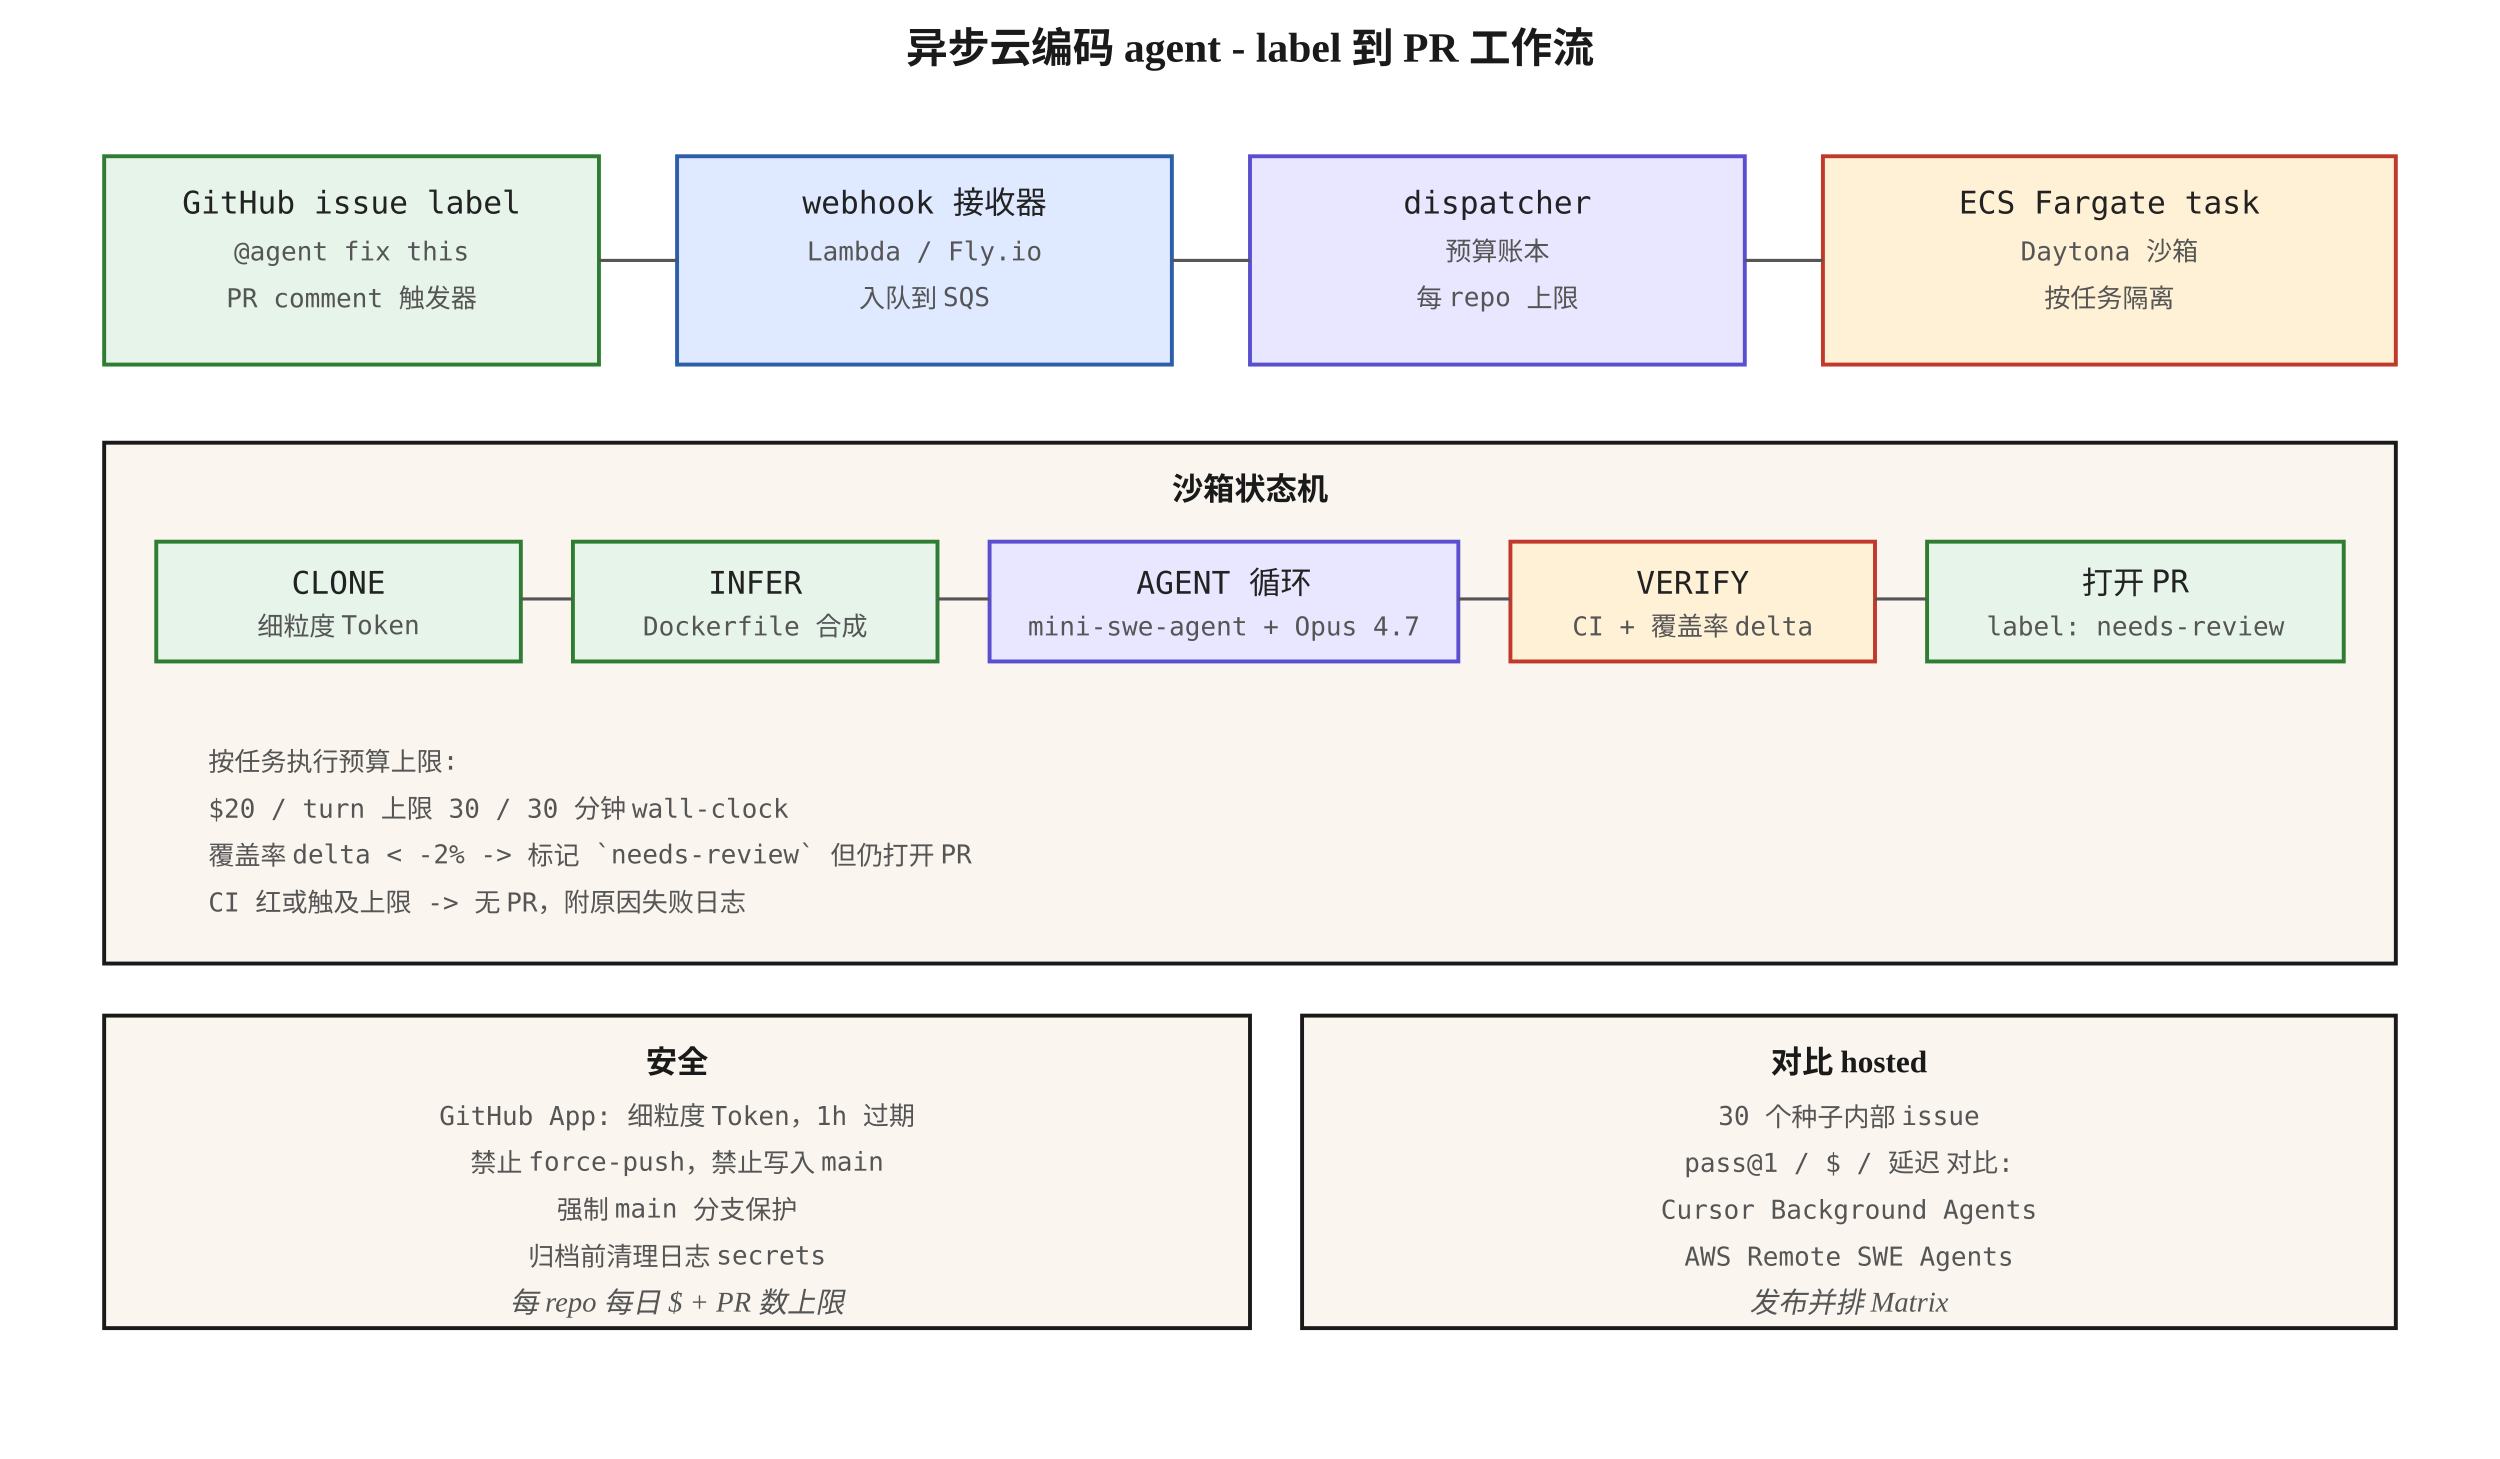
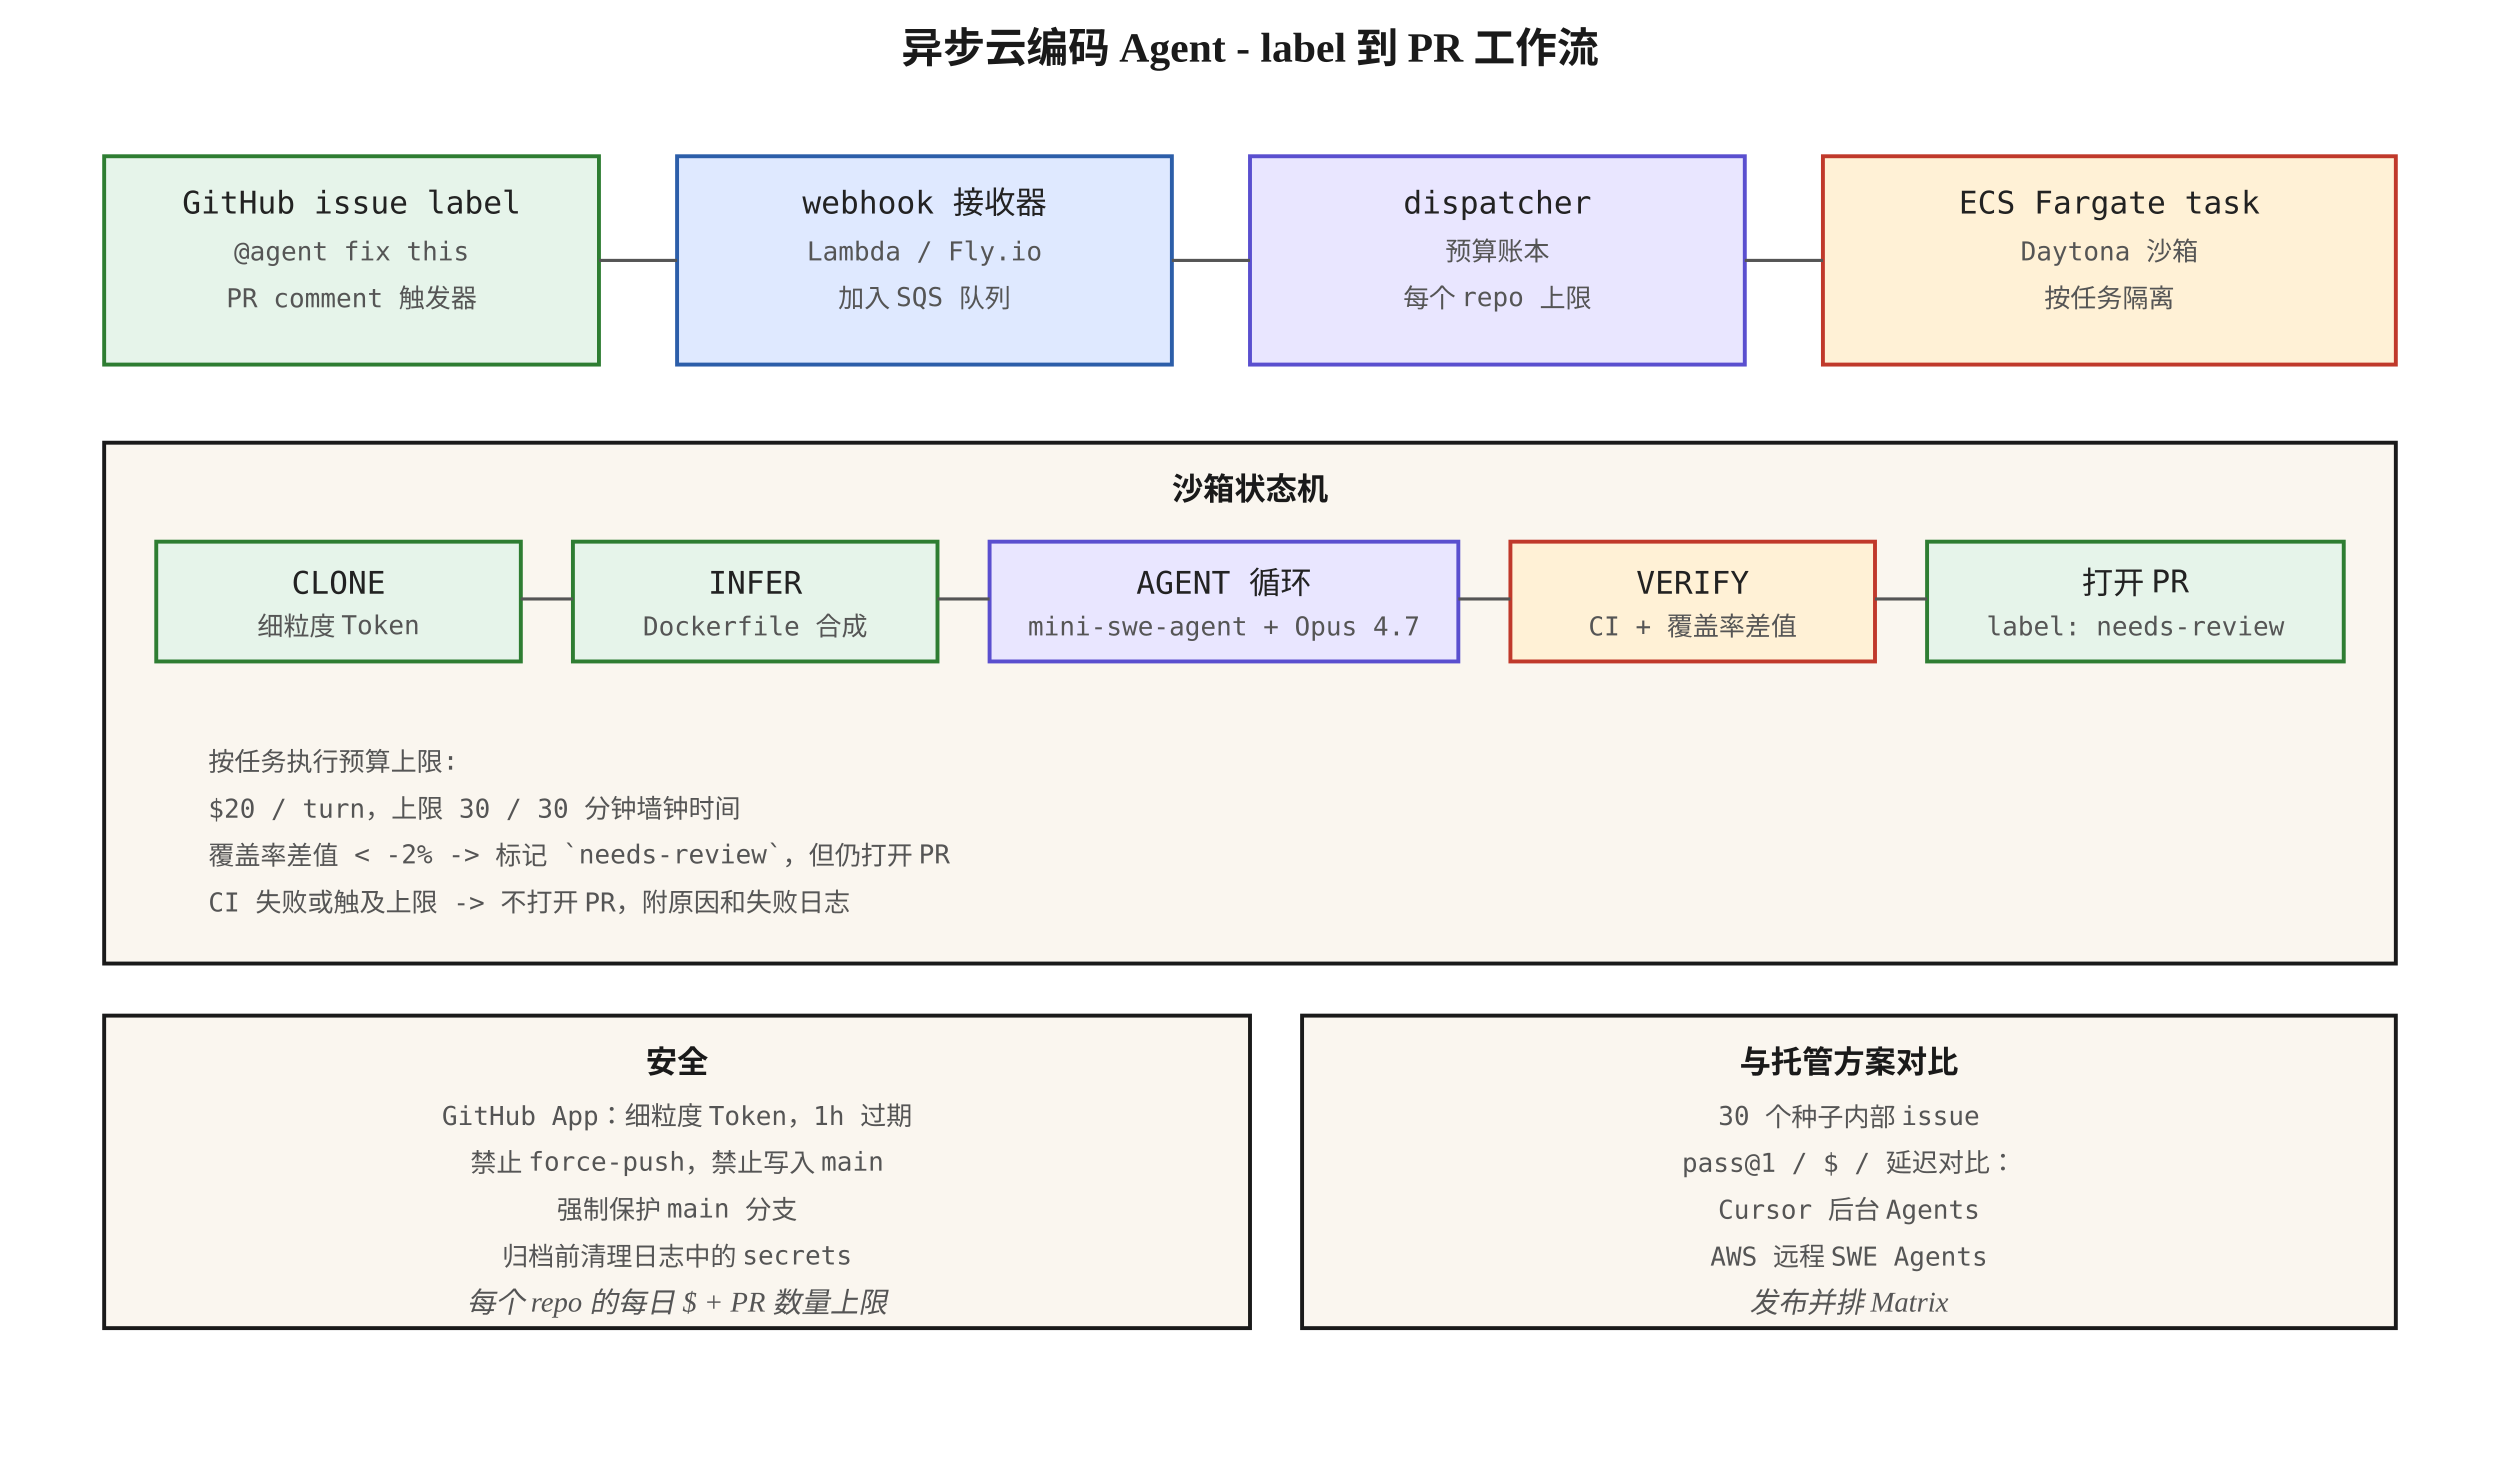
<svg xmlns="http://www.w3.org/2000/svg" viewBox="0 0 960 560" font-family="Georgia, 'Times New Roman', serif">
  <defs>
    <style>
      .box { fill: #faf6ef; stroke: #1a1a1a; stroke-width: 1.5; }
      .hot { fill: #fff1d6; stroke: #c0392b; stroke-width: 1.5; }
      .cool { fill: #e6f4ea; stroke: #2e7d32; stroke-width: 1.5; }
      .cold { fill: #dfe9ff; stroke: #2c5ea9; stroke-width: 1.5; }
      .dsk { fill: #e9e6ff; stroke: #5a4fcf; stroke-width: 1.5; }
      .step { font-size: 12px; font-family: 'Menlo', monospace; fill: #222; }
      .small { font-size: 10px; font-family: 'Menlo', monospace; fill: #555; }
      .caption { font-size: 11px; fill: #555; font-style: italic; }
      .title { font-size: 16px; font-weight: 700; fill: #1a1a1a; }
      .head { font-size: 12px; font-weight: 700; fill: #1a1a1a; }
      .edge { stroke: #555; stroke-width: 1.2; fill: none; }
    </style>
  </defs>
-   <text x="480" y="24" text-anchor="middle" class="title">异步云编码 agent - label 到 PR 工作流</text>
+   <text x="480" y="24" text-anchor="middle" class="title">异步云编码 Agent - label 到 PR 工作流</text>
  <rect x="40" y="60" width="190" height="80" class="cool" />
  <text x="135" y="82" text-anchor="middle" class="step">GitHub issue label</text>
  <text x="135" y="100" text-anchor="middle" class="small">@agent fix this</text>
  <text x="135" y="118" text-anchor="middle" class="small">PR comment 触发器</text>
  <rect x="260" y="60" width="190" height="80" class="cold" />
  <text x="355" y="82" text-anchor="middle" class="step">webhook 接收器</text>
  <text x="355" y="100" text-anchor="middle" class="small">Lambda / Fly.io</text>
-   <text x="355" y="118" text-anchor="middle" class="small">入队到 SQS</text>
+   <text x="355" y="118" text-anchor="middle" class="small">加入 SQS 队列</text>
  <rect x="480" y="60" width="190" height="80" class="dsk" />
  <text x="575" y="82" text-anchor="middle" class="step">dispatcher</text>
  <text x="575" y="100" text-anchor="middle" class="small">预算账本</text>
-   <text x="575" y="118" text-anchor="middle" class="small">每 repo 上限</text>
+   <text x="575" y="118" text-anchor="middle" class="small">每个 repo 上限</text>
  <rect x="700" y="60" width="220" height="80" class="hot" />
  <text x="810" y="82" text-anchor="middle" class="step">ECS Fargate task</text>
  <text x="810" y="100" text-anchor="middle" class="small">Daytona 沙箱</text>
  <text x="810" y="118" text-anchor="middle" class="small">按任务隔离</text>
  <path d="M230,100 L260,100" class="edge" />
  <path d="M450,100 L480,100" class="edge" />
  <path d="M670,100 L700,100" class="edge" />
  <rect x="40" y="170" width="880" height="200" class="box" />
  <text x="480" y="192" text-anchor="middle" class="head">沙箱状态机</text>
  <rect x="60" y="208" width="140" height="46" class="cool" />
  <text x="130" y="228" text-anchor="middle" class="step">CLONE</text>
  <text x="130" y="244" text-anchor="middle" class="small">细粒度 Token</text>
  <rect x="220" y="208" width="140" height="46" class="cool" />
  <text x="290" y="228" text-anchor="middle" class="step">INFER</text>
  <text x="290" y="244" text-anchor="middle" class="small">Dockerfile 合成</text>
  <rect x="380" y="208" width="180" height="46" class="dsk" />
  <text x="470" y="228" text-anchor="middle" class="step">AGENT 循环</text>
  <text x="470" y="244" text-anchor="middle" class="small">mini-swe-agent + Opus 4.7</text>
  <rect x="580" y="208" width="140" height="46" class="hot" />
  <text x="650" y="228" text-anchor="middle" class="step">VERIFY</text>
-   <text x="650" y="244" text-anchor="middle" class="small">CI + 覆盖率 delta</text>
+   <text x="650" y="244" text-anchor="middle" class="small">CI + 覆盖率差值</text>
  <rect x="740" y="208" width="160" height="46" class="cool" />
  <text x="820" y="228" text-anchor="middle" class="step">打开 PR</text>
  <text x="820" y="244" text-anchor="middle" class="small">label: needs-review</text>
  <path d="M200,230 L220,230" class="edge" />
  <path d="M360,230 L380,230" class="edge" />
  <path d="M560,230 L580,230" class="edge" />
  <path d="M720,230 L740,230" class="edge" />
  <text x="80" y="296" class="small">按任务执行预算上限:</text>
-   <text x="80" y="314" class="small">$20 / turn 上限 30 / 30 分钟 wall-clock</text>
-   <text x="80" y="332" class="small">覆盖率 delta &lt; -2% -&gt; 标记 `needs-review` 但仍打开 PR</text>
-   <text x="80" y="350" class="small">CI 红或触及上限 -&gt; 无 PR，附原因失败日志</text>
+   <text x="80" y="314" class="small">$20 / turn，上限 30 / 30 分钟墙钟时间</text>
+   <text x="80" y="332" class="small">覆盖率差值 &lt; -2% -&gt; 标记 `needs-review`，但仍打开 PR</text>
+   <text x="80" y="350" class="small">CI 失败或触及上限 -&gt; 不打开 PR，附原因和失败日志</text>
  <rect x="40" y="390" width="440" height="120" class="box" />
  <text x="260" y="412" text-anchor="middle" class="head">安全</text>
-   <text x="260" y="432" text-anchor="middle" class="small">GitHub App: 细粒度 Token，1h 过期</text>
+   <text x="260" y="432" text-anchor="middle" class="small">GitHub App：细粒度 Token，1h 过期</text>
  <text x="260" y="450" text-anchor="middle" class="small">禁止 force-push，禁止写入 main</text>
-   <text x="260" y="468" text-anchor="middle" class="small">强制 main 分支保护</text>
-   <text x="260" y="486" text-anchor="middle" class="small">归档前清理日志 secrets</text>
-   <text x="260" y="504" text-anchor="middle" class="caption">每 repo 每日 $ + PR 数上限</text>
+   <text x="260" y="468" text-anchor="middle" class="small">强制保护 main 分支</text>
+   <text x="260" y="486" text-anchor="middle" class="small">归档前清理日志中的 secrets</text>
+   <text x="260" y="504" text-anchor="middle" class="caption">每个 repo 的每日 $ + PR 数量上限</text>
  <rect x="500" y="390" width="420" height="120" class="box" />
-   <text x="710" y="412" text-anchor="middle" class="head">对比 hosted</text>
+   <text x="710" y="412" text-anchor="middle" class="head">与托管方案对比</text>
  <text x="710" y="432" text-anchor="middle" class="small">30 个种子内部 issue</text>
-   <text x="710" y="450" text-anchor="middle" class="small">pass@1 / $ / 延迟 对比:</text>
-   <text x="710" y="468" text-anchor="middle" class="small">Cursor Background Agents</text>
-   <text x="710" y="486" text-anchor="middle" class="small">AWS Remote SWE Agents</text>
+   <text x="710" y="450" text-anchor="middle" class="small">pass@1 / $ / 延迟对比：</text>
+   <text x="710" y="468" text-anchor="middle" class="small">Cursor 后台 Agents</text>
+   <text x="710" y="486" text-anchor="middle" class="small">AWS 远程 SWE Agents</text>
  <text x="710" y="504" text-anchor="middle" class="caption">发布并排 Matrix</text>
</svg>
